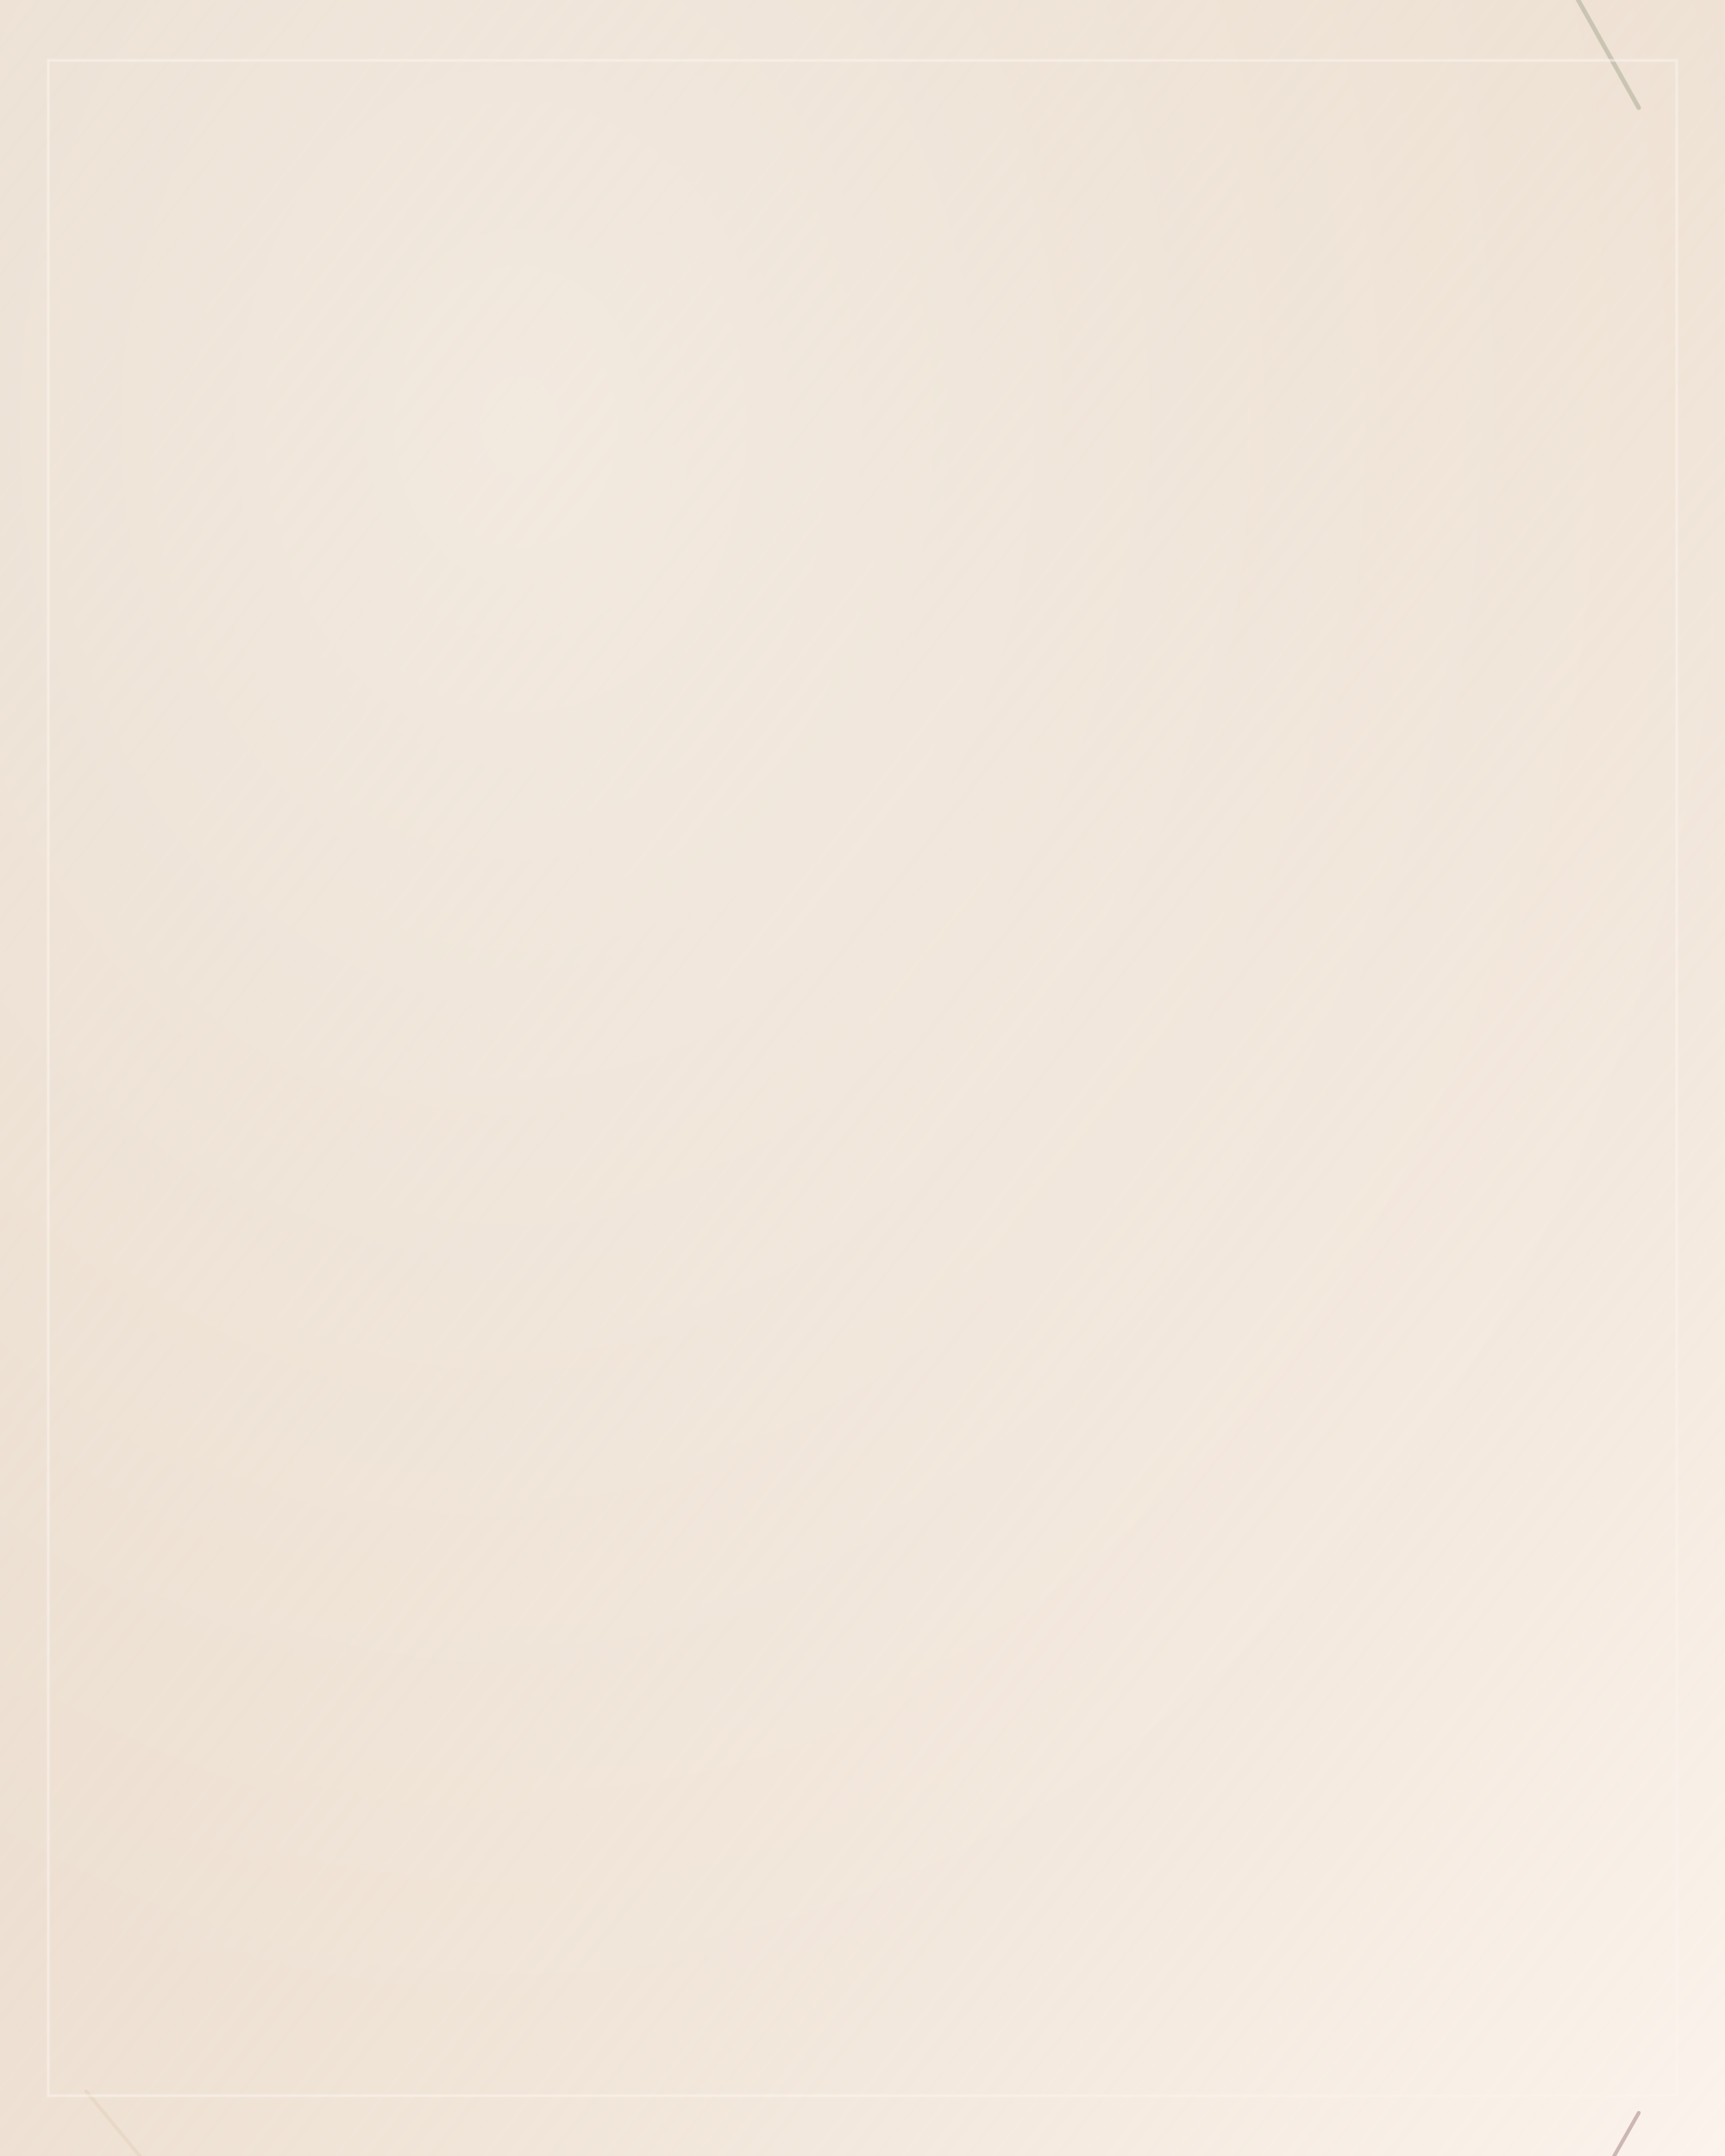
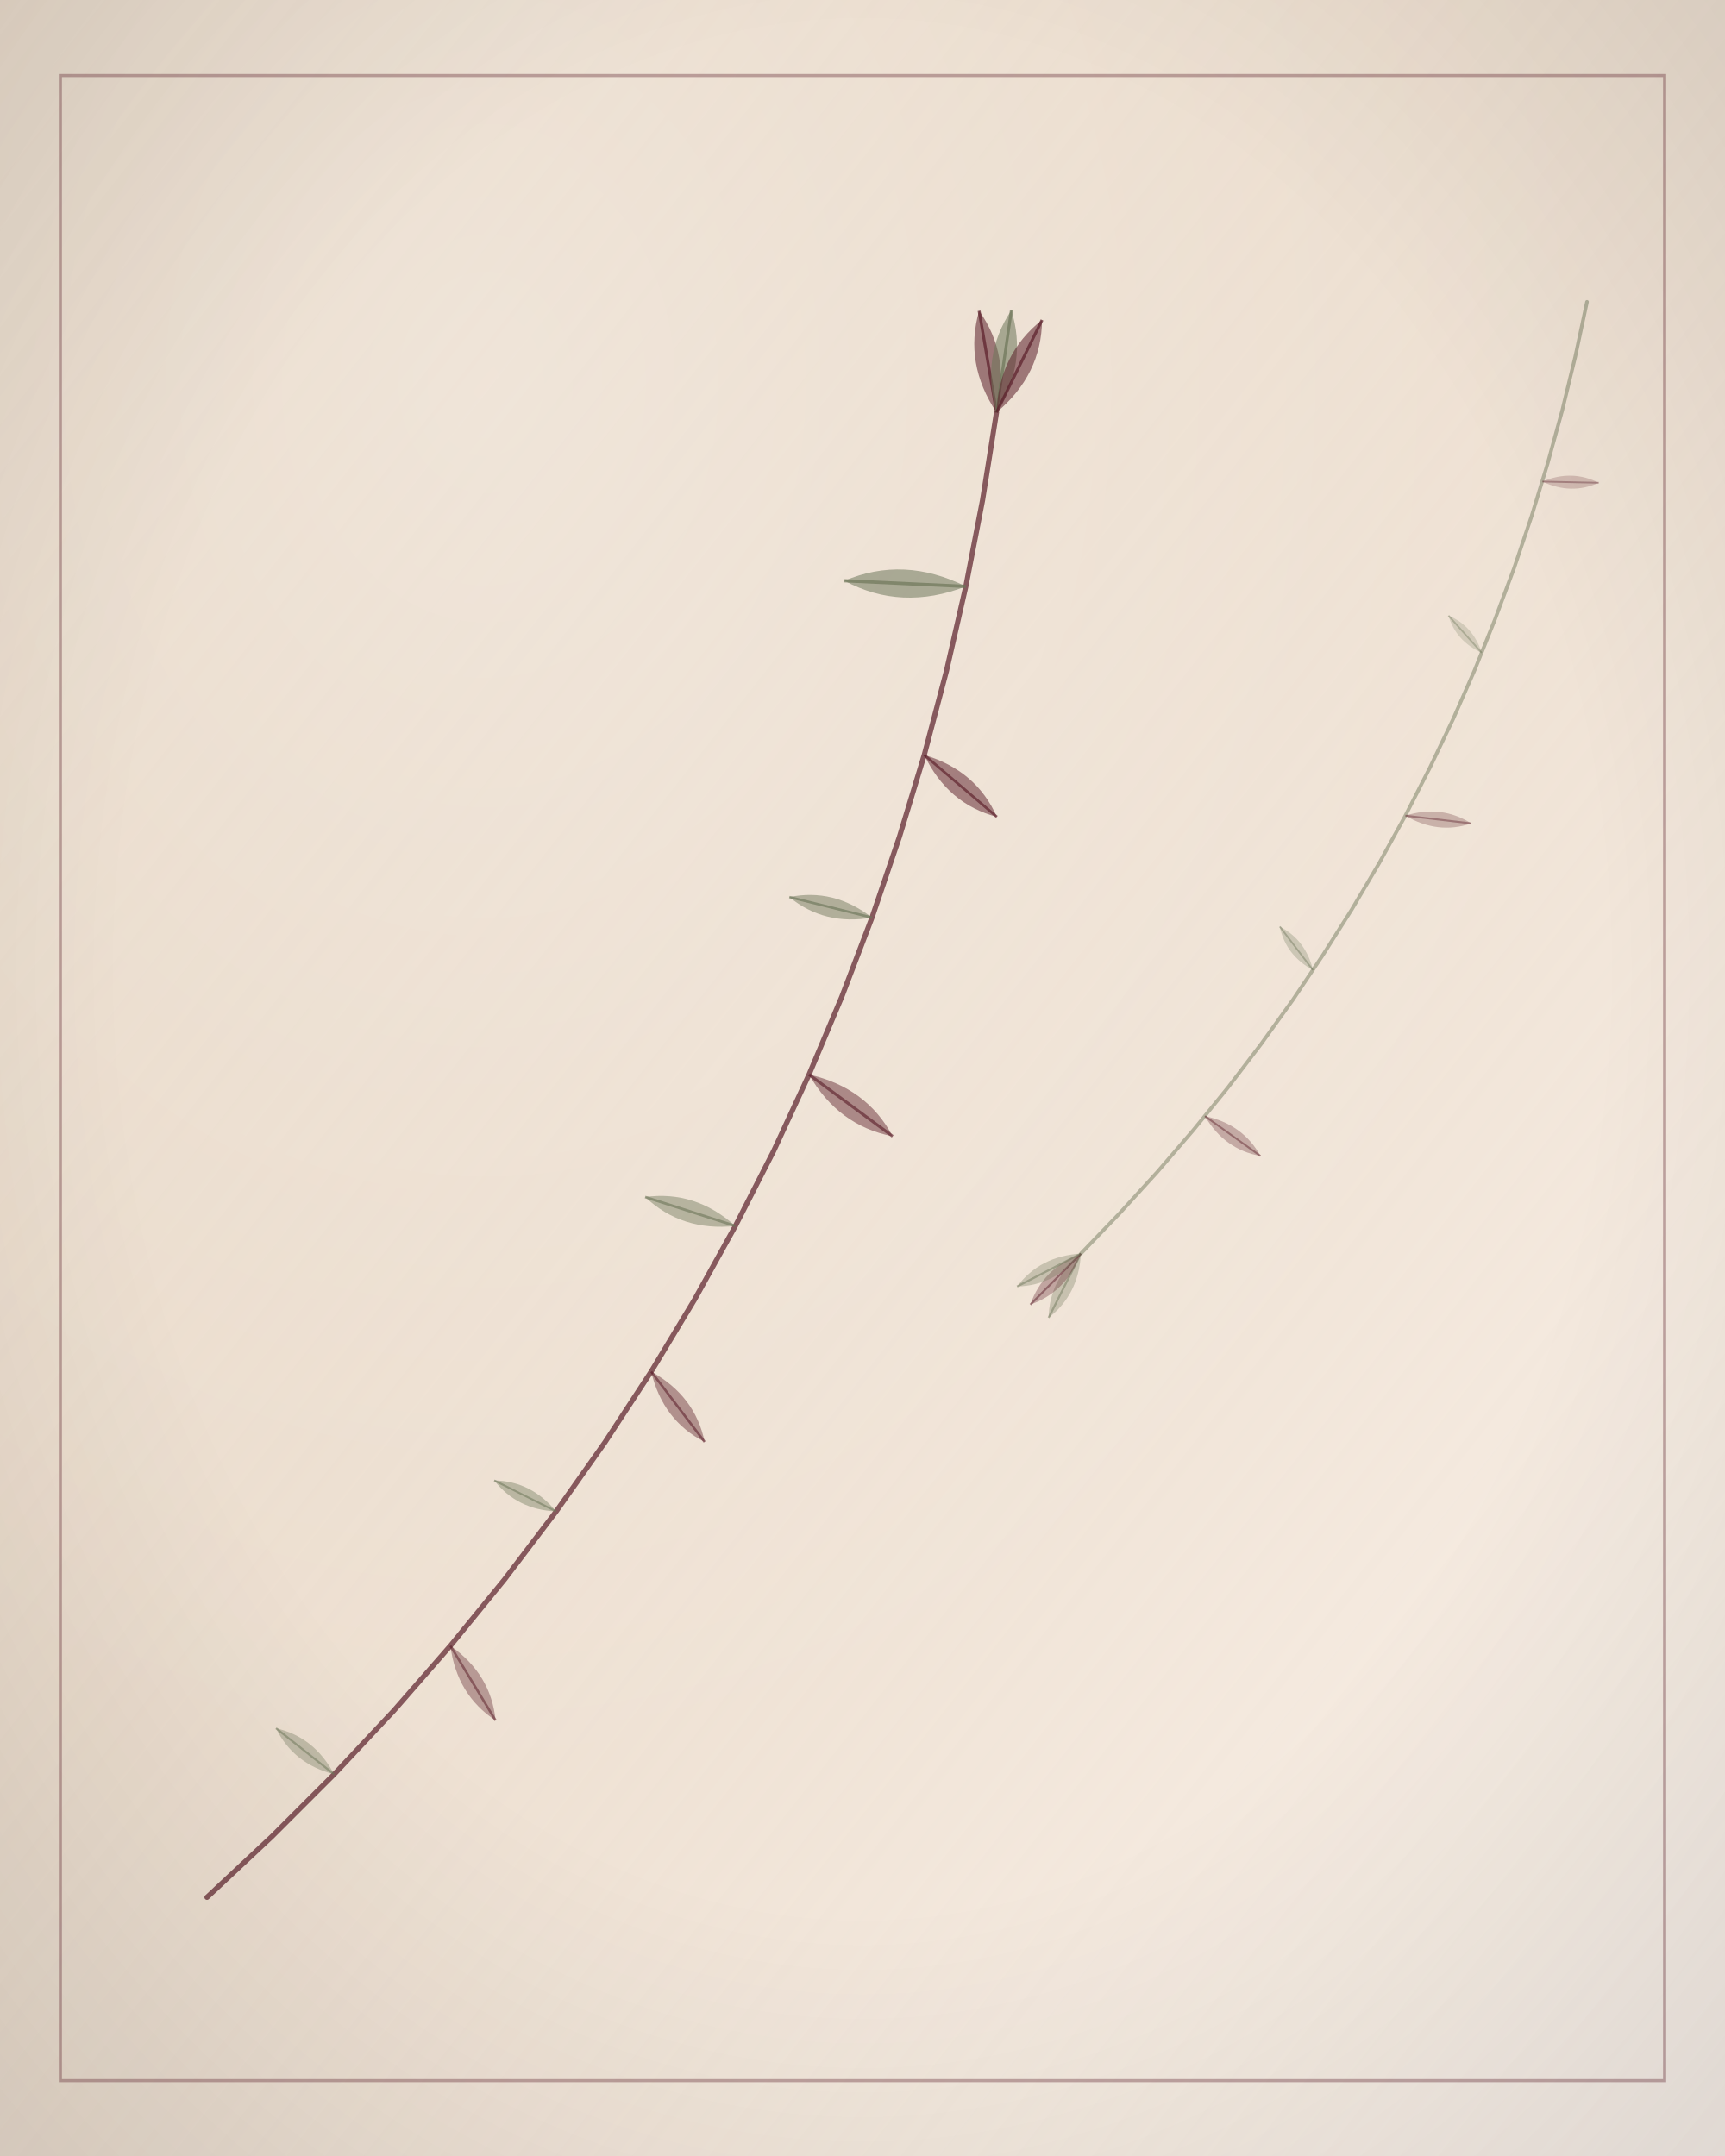
<svg xmlns="http://www.w3.org/2000/svg" viewBox="0 0 1000 1250" width="1000" height="1250" role="img" aria-label="Decorative botanical placeholder">
  <defs>
    <linearGradient id="g2" x1="0%" y1="0%" x2="100%" y2="100%">
-       <stop offset="0%" stop-color="#D8BFA3" stop-opacity="0.55" />
+       <stop offset="0%" stop-color="#D8BFA3" stop-opacity="0.65" />
      <stop offset="100%" stop-color="#FBF3EC" stop-opacity="1" />
    </linearGradient>
-     <radialGradient id="rg2" cx="30%" cy="20%" r="75%">
-       <stop offset="0%" stop-color="#FFFFFF" stop-opacity="0.35" />
+     <radialGradient id="vg2" cx="50%" cy="45%" r="72%">
+       <stop offset="60%" stop-color="#000000" stop-opacity="0" />
+       <stop offset="100%" stop-color="#000000" stop-opacity="0.10" />
+     </radialGradient>
+     <radialGradient id="hg2" cx="28%" cy="18%" r="65%">
+       <stop offset="0%" stop-color="#FFFFFF" stop-opacity="0.30" />
      <stop offset="100%" stop-color="#FFFFFF" stop-opacity="0" />
    </radialGradient>
  </defs>
  <rect width="1000" height="1250" fill="url(#g2)" />
-   <rect width="1000" height="1250" fill="url(#rg2)" />
-   <line x1="950.0" y1="1225.0" x2="568.1" y2="1894.4" stroke="#5B1F2A" stroke-width="2.2" stroke-opacity="0.28" stroke-linecap="round" />
-   <path d="M886.3,1336.6 Q899.9,1352.9 920.9,1354.6 Q907.4,1338.3 886.3,1336.6 Z" fill="#5B1F2A" fill-opacity="0.18" />
-   <path d="M822.7,1448.1 Q813.1,1427.0 791.3,1419.1 Q800.9,1440.2 822.7,1448.1 Z" fill="#5B1F2A" fill-opacity="0.20" />
-   <path d="M759.0,1559.7 Q770.8,1572.4 788.1,1572.8 Q776.4,1560.2 759.0,1559.7 Z" fill="#5B1F2A" fill-opacity="0.22" />
-   <path d="M695.4,1671.3 Q687.3,1652.1 668.0,1644.5 Q676.1,1663.6 695.4,1671.3 Z" fill="#5B1F2A" fill-opacity="0.24" />
-   <path d="M631.7,1782.8 Q646.2,1798.1 667.2,1798.4 Q652.8,1783.1 631.7,1782.8 Z" fill="#5B1F2A" fill-opacity="0.26" />
-   <path d="M568.1,1894.4 Q551.3,1907.7 548.4,1928.9 Q565.2,1915.6 568.1,1894.4 Z" fill="#5B1F2A" fill-opacity="0.28" />
-   <line x1="950.0" y1="62.5" x2="504.4" y2="-730.4" stroke="#6D7659" stroke-width="2.6" stroke-opacity="0.28" stroke-linecap="round" />
-   <path d="M875.7,-69.6 Q859.6,-61.8 853.9,-44.8 Q870.0,-52.6 875.7,-69.6 Z" fill="#6D7659" fill-opacity="0.18" />
-   <path d="M801.5,-201.8 Q820.7,-199.0 836.1,-210.8 Q816.9,-213.6 801.5,-201.8 Z" fill="#6D7659" fill-opacity="0.20" />
-   <path d="M727.2,-333.9 Q711.0,-326.0 705.4,-308.9 Q721.6,-316.8 727.2,-333.9 Z" fill="#6D7659" fill-opacity="0.22" />
-   <path d="M652.9,-466.1 Q677.2,-461.3 697.6,-475.4 Q673.3,-480.1 652.9,-466.1 Z" fill="#6D7659" fill-opacity="0.24" />
-   <path d="M578.6,-598.2 Q553.0,-587.0 543.1,-560.8 Q568.7,-572.0 578.6,-598.2 Z" fill="#6D7659" fill-opacity="0.26" />
-   <path d="M504.4,-730.4 Q501.0,-755.4 481.4,-771.3 Q484.7,-746.2 504.4,-730.4 Z" fill="#6D7659" fill-opacity="0.28" />
-   <line x1="50.0" y1="1212.5" x2="519.7" y2="1780.1" stroke="#D8BFA3" stroke-width="2.1" stroke-opacity="0.28" stroke-linecap="round" />
-   <path d="M128.3,1307.1 Q145.1,1299.6 151.5,1282.4 Q134.7,1289.9 128.3,1307.1 Z" fill="#D8BFA3" fill-opacity="0.18" />
-   <path d="M206.6,1401.7 Q188.6,1404.4 178.0,1419.1 Q195.9,1416.4 206.6,1401.7 Z" fill="#D8BFA3" fill-opacity="0.20" />
-   <path d="M284.8,1496.3 Q302.8,1487.9 309.4,1469.2 Q291.4,1477.6 284.8,1496.3 Z" fill="#D8BFA3" fill-opacity="0.22" />
-   <path d="M363.1,1590.9 Q343.8,1594.9 333.2,1611.4 Q352.5,1607.5 363.1,1590.9 Z" fill="#D8BFA3" fill-opacity="0.24" />
-   <path d="M441.4,1685.5 Q457.6,1680.6 465.4,1665.5 Q449.2,1670.5 441.4,1685.5 Z" fill="#D8BFA3" fill-opacity="0.26" />
-   <path d="M519.7,1780.1 Q525.9,1799.6 543.9,1809.4 Q537.6,1789.9 519.7,1780.1 Z" fill="#D8BFA3" fill-opacity="0.28" />
-   <rect x="28.0" y="35.0" width="944.0" height="1180.0" fill="none" stroke="#FBF3EC" stroke-opacity="0.55" stroke-width="1.6" />
+   <rect width="1000" height="1250" fill="url(#hg2)" />
+   <path d="M120.0,1100.0 L157.6,1064.8 L193.7,1028.7 L228.2,991.9 L261.1,954.2 L292.5,915.7 L322.4,876.3 L350.7,836.2 L377.5,795.2 L402.7,753.4 L426.3,710.8 L448.5,667.3 L469.0,623.0 L488.0,577.9 L505.5,532.0 L521.4,485.2 L535.8,437.7 L548.6,389.3 L559.9,340.0 L569.6,290.0 L577.7,239.1" fill="none" stroke="#5B1F2A" stroke-width="3.0" stroke-opacity="0.70" stroke-linecap="round" />
+   <path d="M193.7,1028.7 Q182.3,1007.1 160.0,1002.0 Q170.0,1022.6 193.7,1028.7 Z" fill="#6D7659" fill-opacity="0.35" />
+   <line x1="193.7" y1="1028.7" x2="160.0" y2="1002.0" stroke="#6D7659" stroke-opacity="0.50" stroke-width="1.2" />
+   <path d="M261.1,954.2 Q264.8,982.7 287.3,997.5 Q284.7,970.7 261.1,954.2 Z" fill="#5B1F2A" fill-opacity="0.37" />
+   <line x1="261.1" y1="954.2" x2="287.3" y2="997.5" stroke="#5B1F2A" stroke-opacity="0.52" stroke-width="1.4" />
+   <path d="M322.4,876.3 Q307.9,858.7 286.5,858.3 Q299.6,875.2 322.4,876.3 Z" fill="#6D7659" fill-opacity="0.40" />
+   <line x1="322.4" y1="876.3" x2="286.5" y2="858.3" stroke="#6D7659" stroke-opacity="0.55" stroke-width="1.1" />
+   <path d="M377.5,795.2 Q384.2,823.6 408.5,836.0 Q403.0,809.3 377.5,795.2 Z" fill="#5B1F2A" fill-opacity="0.42" />
+   <line x1="377.5" y1="795.2" x2="408.5" y2="836.0" stroke="#5B1F2A" stroke-opacity="0.57" stroke-width="1.4" />
+   <path d="M426.3,710.8 Q403.0,690.0 374.0,694.0 Q395.3,714.1 426.3,710.8 Z" fill="#6D7659" fill-opacity="0.44" />
+   <line x1="426.3" y1="710.8" x2="374.0" y2="694.0" stroke="#6D7659" stroke-opacity="0.59" stroke-width="1.5" />
+   <path d="M469.0,623.0 Q486.0,652.7 517.5,658.8 Q502.4,630.5 469.0,623.0 Z" fill="#5B1F2A" fill-opacity="0.46" />
+   <line x1="469.0" y1="623.0" x2="517.5" y2="658.8" stroke="#5B1F2A" stroke-opacity="0.61" stroke-width="1.7" />
+   <path d="M505.5,532.0 Q483.3,514.8 457.6,520.1 Q477.9,536.8 505.5,532.0 Z" fill="#6D7659" fill-opacity="0.48" />
+   <line x1="505.5" y1="532.0" x2="457.6" y2="520.1" stroke="#6D7659" stroke-opacity="0.63" stroke-width="1.4" />
+   <path d="M535.8,437.7 Q549.4,466.1 577.9,473.6 Q566.0,446.7 535.8,437.7 Z" fill="#5B1F2A" fill-opacity="0.51" />
+   <line x1="535.8" y1="437.7" x2="577.9" y2="473.6" stroke="#5B1F2A" stroke-opacity="0.66" stroke-width="1.5" />
+   <path d="M559.9,340.0 Q524.0,322.1 489.5,336.7 Q522.5,354.5 559.9,340.0 Z" fill="#6D7659" fill-opacity="0.53" />
+   <line x1="559.9" y1="340.0" x2="489.5" y2="336.7" stroke="#6D7659" stroke-opacity="0.68" stroke-width="1.9" />
+   <path d="M577.7,239.1 Q586.0,206.1 567.6,180.2 Q558.8,210.8 577.7,239.1 Z" fill="#5B1F2A" fill-opacity="0.55" />
+   <line x1="577.7" y1="239.1" x2="567.6" y2="180.2" stroke="#5B1F2A" stroke-opacity="0.70" stroke-width="1.7" />
+   <path d="M577.7,239.1 Q595.8,210.3 586.3,179.9 Q568.5,206.4 577.7,239.1 Z" fill="#6D7659" fill-opacity="0.55" />
+   <line x1="577.7" y1="239.1" x2="586.3" y2="179.9" stroke="#6D7659" stroke-opacity="0.70" stroke-width="1.7" />
+   <path d="M577.7,239.1 Q603.8,217.3 604.1,185.5 Q579.1,205.1 577.7,239.1 Z" fill="#5B1F2A" fill-opacity="0.55" />
+   <line x1="577.7" y1="239.1" x2="604.1" y2="185.5" stroke="#5B1F2A" stroke-opacity="0.70" stroke-width="1.7" />
+   <path d="M920.0,175.0 L913.2,206.8 L905.6,238.1 L897.1,269.0 L887.8,299.5 L877.7,329.5 L866.7,359.0 L855.0,388.2 L842.4,416.9 L828.9,445.1 L814.7,472.9 L799.6,500.3 L783.7,527.2 L766.9,553.7 L749.4,579.8 L731.0,605.4 L711.8,630.6 L691.7,655.3 L670.8,679.6 L649.1,703.4 L626.6,726.8" fill="none" stroke="#6D7659" stroke-width="2.1" stroke-opacity="0.47" stroke-linecap="round" />
+   <path d="M894.1,279.2 Q910.9,287.1 926.8,279.9 Q911.2,272.0 894.1,279.2 Z" fill="#5B1F2A" fill-opacity="0.21" />
+   <line x1="894.1" y1="279.2" x2="926.8" y2="279.9" stroke="#5B1F2A" stroke-opacity="0.36" stroke-width="1.0" />
+   <path d="M859.0,378.5 Q853.9,362.8 839.7,356.9 Q844.0,371.7 859.0,378.5 Z" fill="#6D7659" fill-opacity="0.23" />
+   <line x1="859.0" y1="378.5" x2="839.7" y2="356.9" stroke="#6D7659" stroke-opacity="0.38" stroke-width="1.0" />
+   <path d="M814.7,472.9 Q833.6,484.0 852.9,477.4 Q835.6,466.4 814.7,472.9 Z" fill="#5B1F2A" fill-opacity="0.26" />
+   <line x1="814.7" y1="472.9" x2="852.9" y2="477.4" stroke="#5B1F2A" stroke-opacity="0.41" stroke-width="1.1" />
+   <path d="M761.2,562.5 Q756.9,544.9 741.9,537.2 Q745.3,553.8 761.2,562.5 Z" fill="#6D7659" fill-opacity="0.28" />
+   <line x1="761.2" y1="562.5" x2="741.9" y2="537.2" stroke="#6D7659" stroke-opacity="0.43" stroke-width="1.0" />
+   <path d="M698.5,647.1 Q709.9,666.5 730.7,670.2 Q720.5,651.7 698.5,647.1 Z" fill="#5B1F2A" fill-opacity="0.30" />
+   <line x1="698.5" y1="647.1" x2="730.7" y2="670.2" stroke="#5B1F2A" stroke-opacity="0.45" stroke-width="1.1" />
+   <path d="M626.6,726.8 Q608.3,741.9 607.9,764.0 Q625.4,750.5 626.6,726.8 Z" fill="#6D7659" fill-opacity="0.32" />
+   <line x1="626.6" y1="726.8" x2="607.9" y2="764.0" stroke="#6D7659" stroke-opacity="0.47" stroke-width="1.2" />
+   <path d="M626.6,726.8 Q604.5,735.5 597.3,756.4 Q618.2,749.0 626.6,726.8 Z" fill="#5B1F2A" fill-opacity="0.32" />
+   <line x1="626.6" y1="726.8" x2="597.3" y2="756.4" stroke="#5B1F2A" stroke-opacity="0.47" stroke-width="1.2" />
+   <path d="M626.6,726.8 Q603.0,728.2 589.6,745.9 Q611.8,745.3 626.6,726.8 Z" fill="#6D7659" fill-opacity="0.32" />
+   <line x1="626.6" y1="726.8" x2="589.6" y2="745.9" stroke="#6D7659" stroke-opacity="0.47" stroke-width="1.2" />
+   <rect width="1000" height="1250" fill="url(#vg2)" />
+   <rect x="35.0" y="43.8" width="930.0" height="1162.5" fill="none" stroke="#5B1F2A" stroke-opacity="0.35" stroke-width="1.8" />
</svg>
